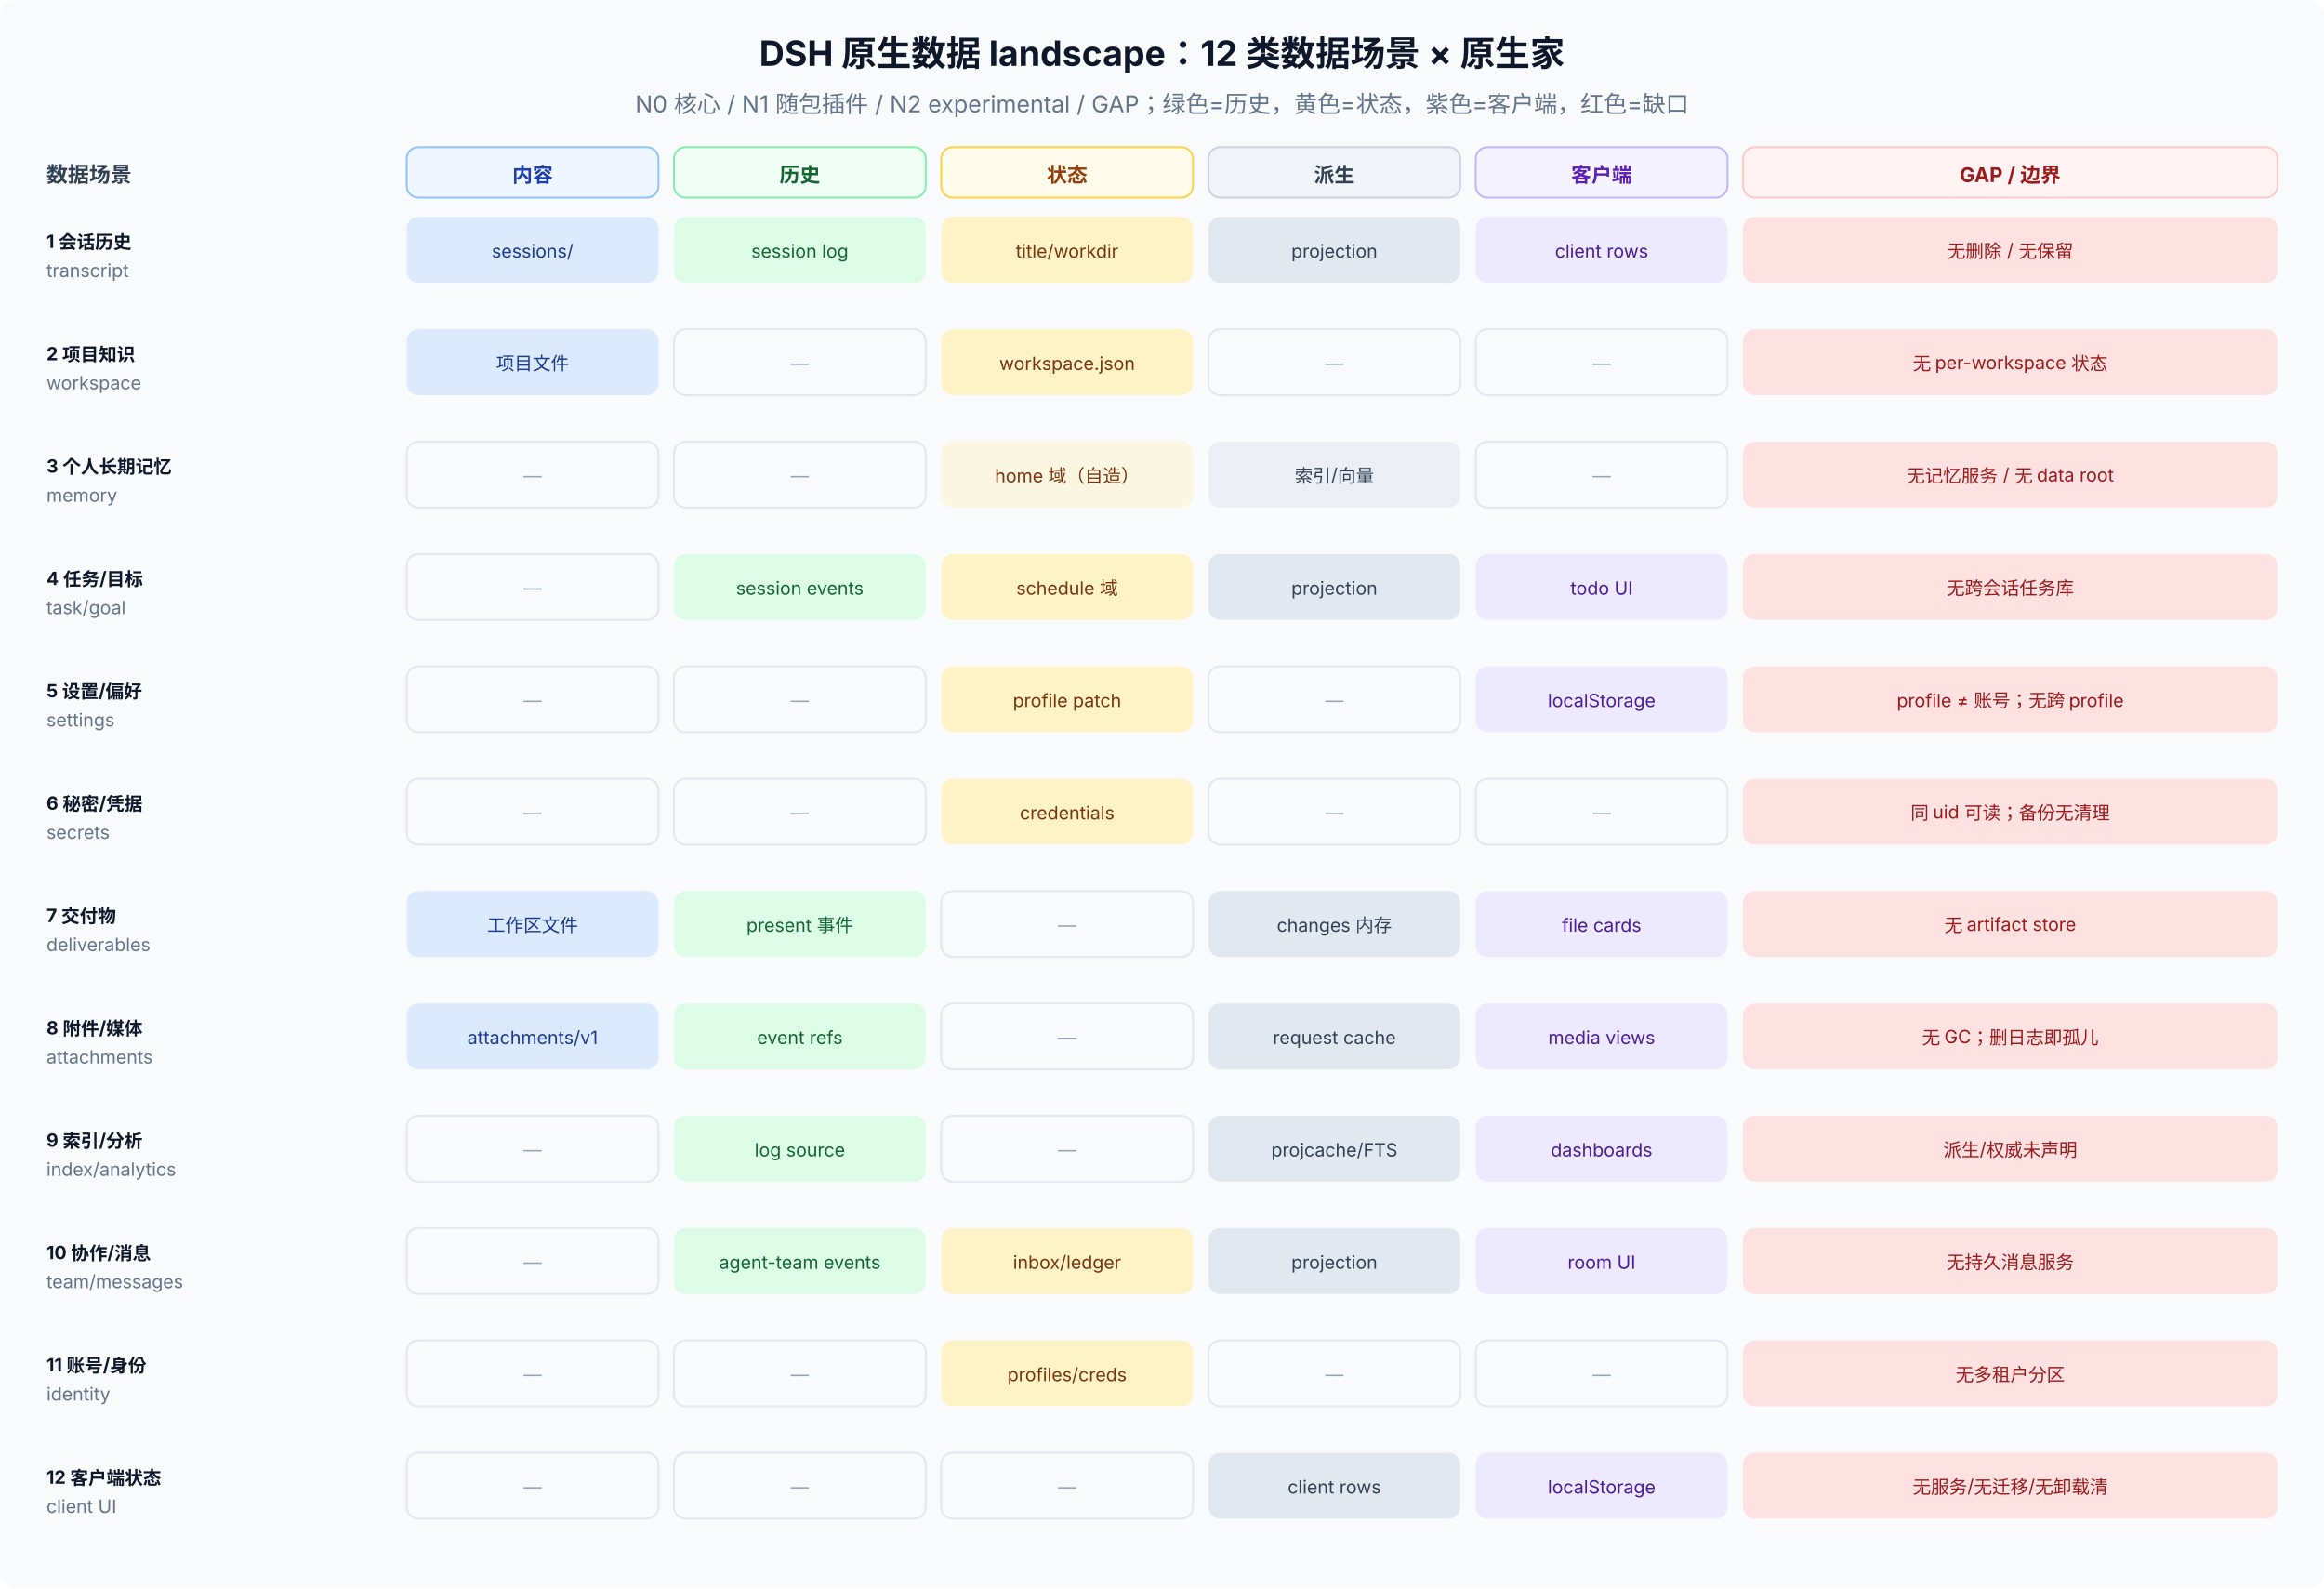
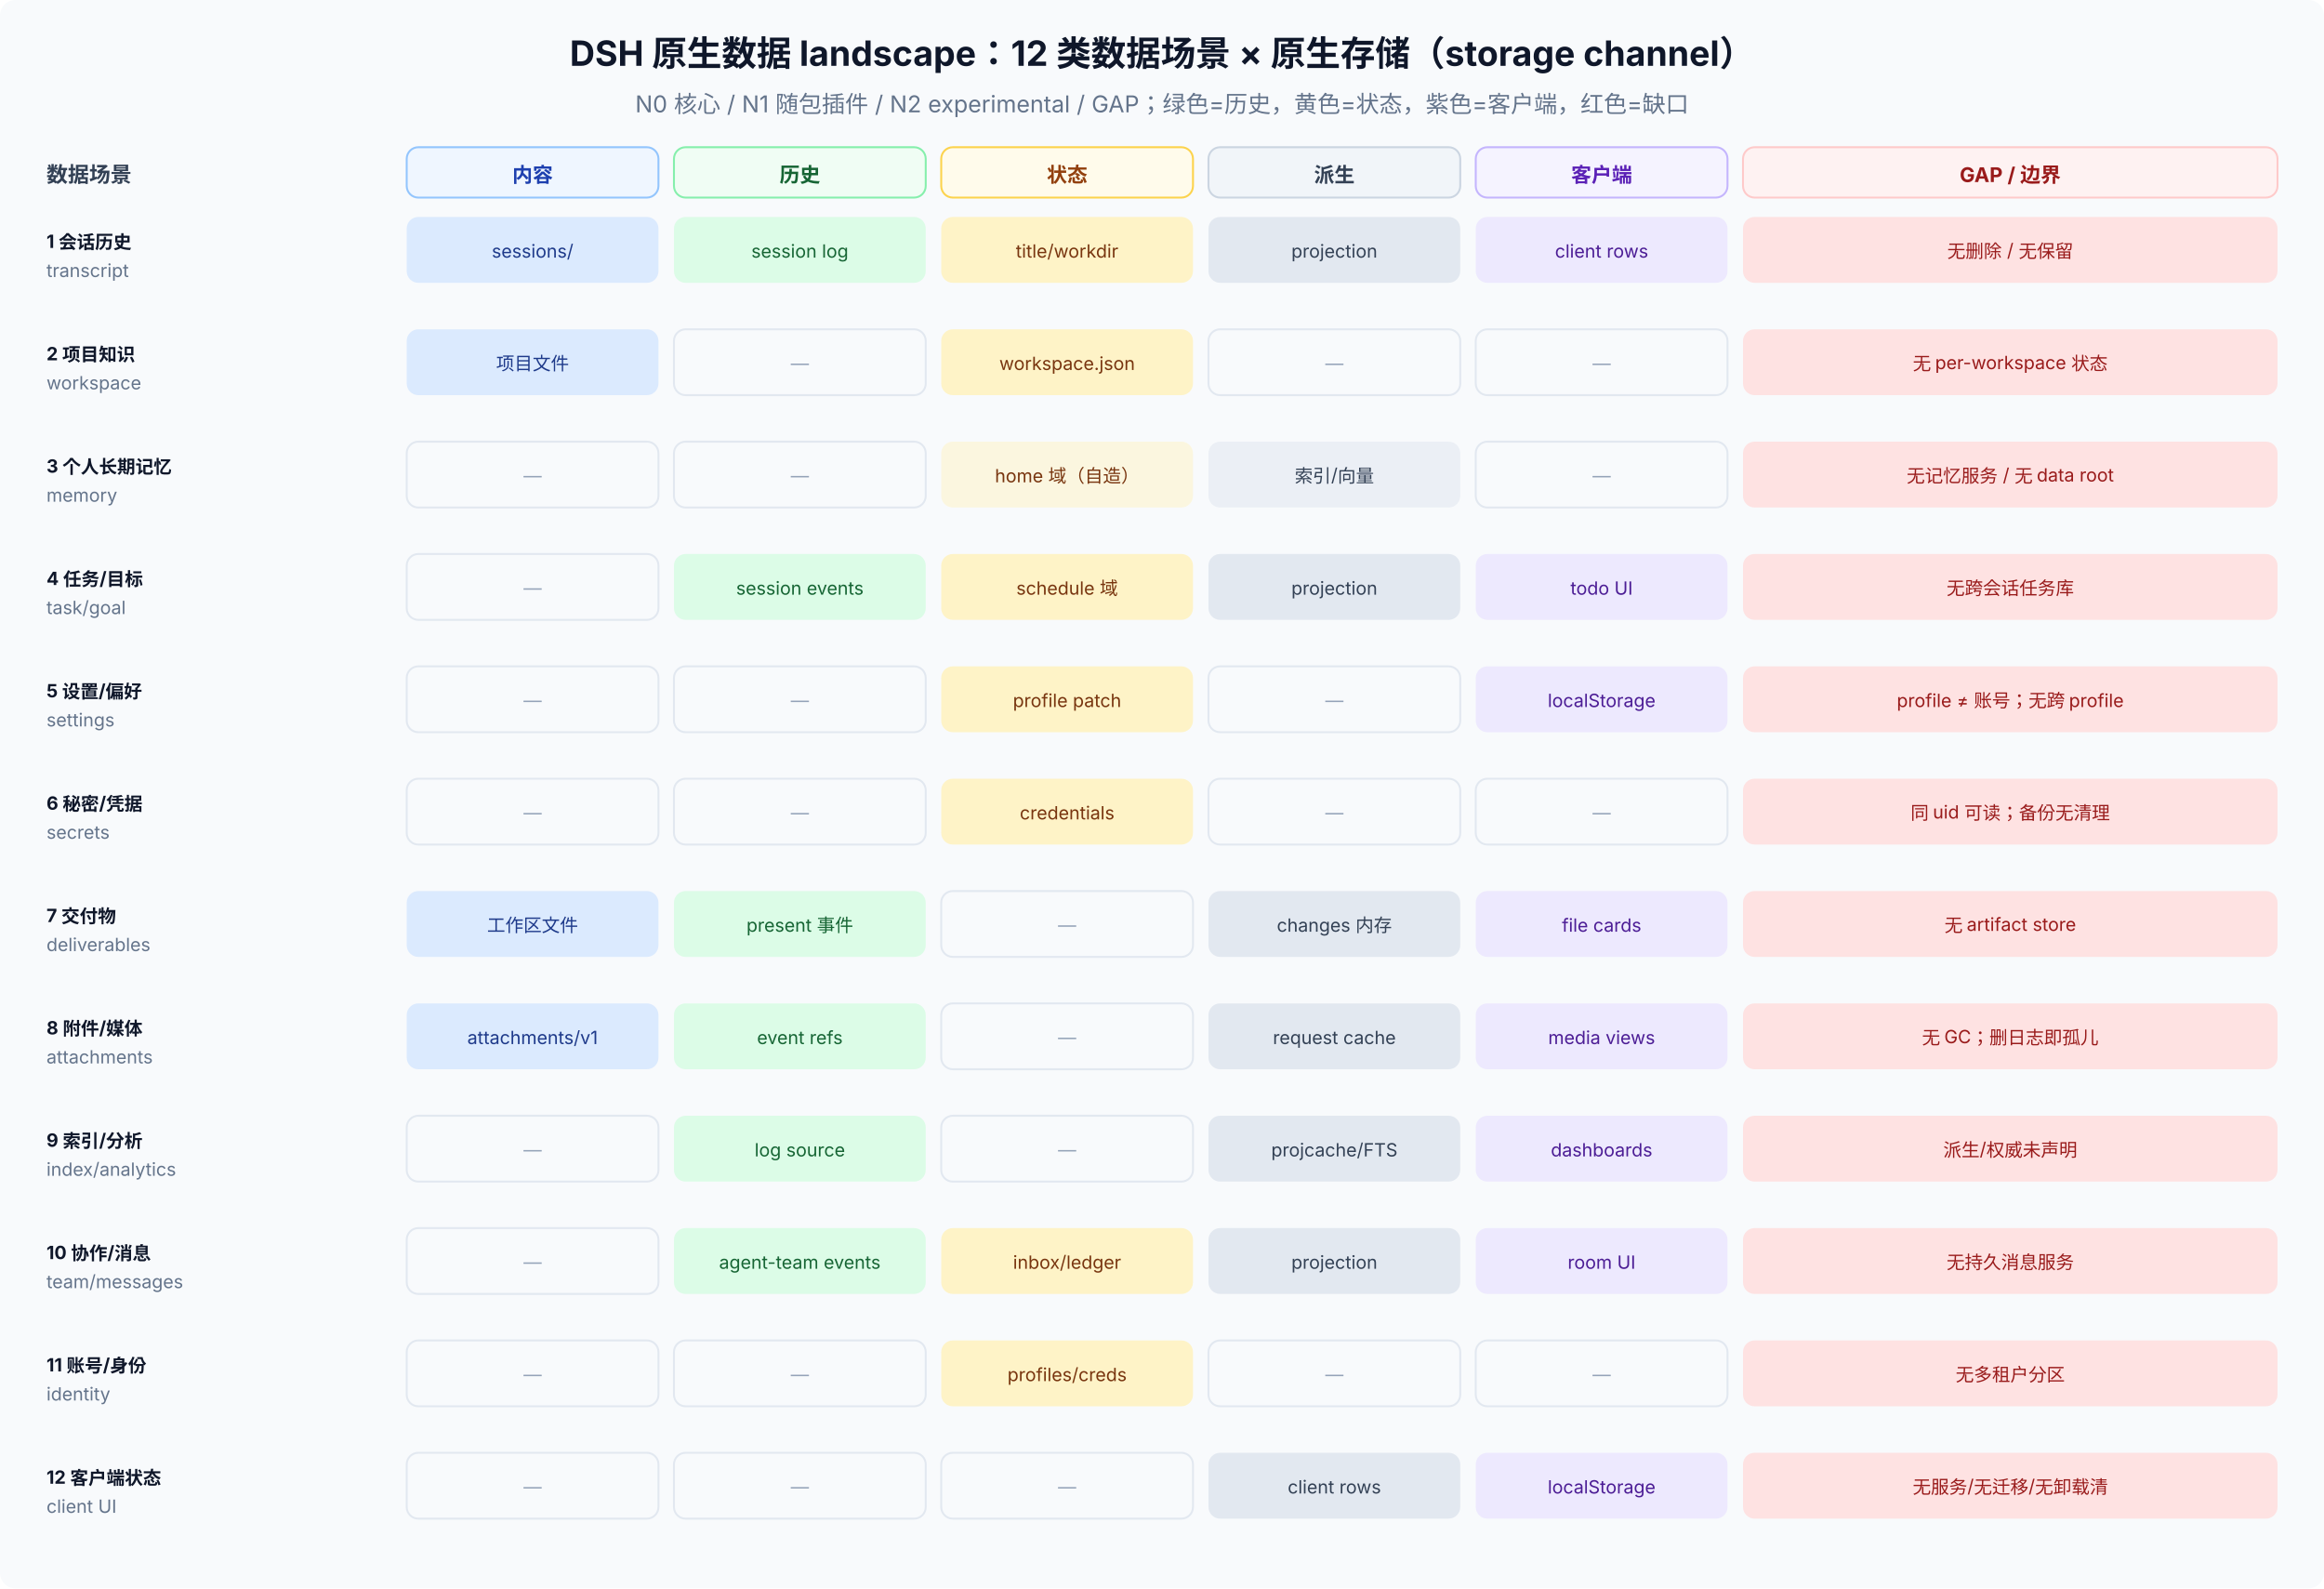
<svg xmlns="http://www.w3.org/2000/svg" viewBox="0 0 1200 820" width="1200" height="820" font-family="system-ui, -apple-system, 'PingFang SC', 'Noto Sans SC', sans-serif" font-size="12">
  <rect width="1200" height="820" rx="8" fill="#f8fafc" />
-   <text x="600" y="34" text-anchor="middle" font-size="18" font-weight="700" fill="#0f172a">DSH 原生数据 landscape：12 类数据场景 × 原生家</text>
+   <text x="600" y="34" text-anchor="middle" font-size="18" font-weight="700" fill="#0f172a">DSH 原生数据 landscape：12 类数据场景 × 原生存储（storage channel）</text>
  <text x="600" y="58" text-anchor="middle" fill="#64748b">N0 核心 / N1 随包插件 / N2 experimental / GAP；绿色=历史，黄色=状态，紫色=客户端，红色=缺口</text>
  <text x="24" y="94" font-size="11" font-weight="700" fill="#334155">数据场景</text>
  <rect x="210" y="76" width="130" height="26" rx="6" fill="#eff6ff" stroke="#93c5fd" />
  <text x="275" y="94" text-anchor="middle" font-size="10.5" font-weight="700" fill="#1e40af">内容</text>
  <rect x="348" y="76" width="130" height="26" rx="6" fill="#f0fdf4" stroke="#86efac" />
  <text x="413" y="94" text-anchor="middle" font-size="10.5" font-weight="700" fill="#166534">历史</text>
  <rect x="486" y="76" width="130" height="26" rx="6" fill="#fffbeb" stroke="#fcd34d" />
  <text x="551" y="94" text-anchor="middle" font-size="10.5" font-weight="700" fill="#92400e">状态</text>
  <rect x="624" y="76" width="130" height="26" rx="6" fill="#f1f5f9" stroke="#cbd5e1" />
  <text x="689" y="94" text-anchor="middle" font-size="10.5" font-weight="700" fill="#334155">派生</text>
  <rect x="762" y="76" width="130" height="26" rx="6" fill="#f5f3ff" stroke="#c4b5fd" />
  <text x="827" y="94" text-anchor="middle" font-size="10.5" font-weight="700" fill="#5b21b6">客户端</text>
  <rect x="900" y="76" width="276" height="26" rx="6" fill="#fef2f2" stroke="#fecaca" />
  <text x="1038" y="94" text-anchor="middle" font-size="10.5" font-weight="700" fill="#991b1b">GAP / 边界</text>
  <g font-size="9.4">
    <text x="24" y="128" font-weight="700" fill="#0f172a">1 会话历史</text>
    <text x="24" y="143" fill="#64748b">transcript</text>
    <rect x="210" y="112" width="130" height="34" rx="6" fill="#dbeafe" />
    <text x="275" y="133" text-anchor="middle" fill="#1e3a8a">sessions/</text>
    <rect x="348" y="112" width="130" height="34" rx="6" fill="#dcfce7" />
    <text x="413" y="133" text-anchor="middle" fill="#166534">session log</text>
    <rect x="486" y="112" width="130" height="34" rx="6" fill="#fef3c7" />
    <text x="551" y="133" text-anchor="middle" fill="#78350f">title/workdir</text>
    <rect x="624" y="112" width="130" height="34" rx="6" fill="#e2e8f0" />
    <text x="689" y="133" text-anchor="middle" fill="#334155">projection</text>
    <rect x="762" y="112" width="130" height="34" rx="6" fill="#ede9fe" />
    <text x="827" y="133" text-anchor="middle" fill="#4c1d95">client rows</text>
    <rect x="900" y="112" width="276" height="34" rx="6" fill="#fee2e2" />
    <text x="1038" y="133" text-anchor="middle" fill="#991b1b">无删除 / 无保留</text>
    <text x="24" y="186" font-weight="700" fill="#0f172a">2 项目知识</text>
    <text x="24" y="201" fill="#64748b">workspace</text>
    <rect x="210" y="170" width="130" height="34" rx="6" fill="#dbeafe" />
    <text x="275" y="191" text-anchor="middle" fill="#1e3a8a">项目文件</text>
    <rect x="348" y="170" width="130" height="34" rx="6" fill="#f8fafc" stroke="#e2e8f0" />
    <text x="413" y="191" text-anchor="middle" fill="#94a3b8">—</text>
    <rect x="486" y="170" width="130" height="34" rx="6" fill="#fef3c7" />
    <text x="551" y="191" text-anchor="middle" fill="#78350f">workspace.json</text>
    <rect x="624" y="170" width="130" height="34" rx="6" fill="#f8fafc" stroke="#e2e8f0" />
    <text x="689" y="191" text-anchor="middle" fill="#94a3b8">—</text>
    <rect x="762" y="170" width="130" height="34" rx="6" fill="#f8fafc" stroke="#e2e8f0" />
    <text x="827" y="191" text-anchor="middle" fill="#94a3b8">—</text>
    <rect x="900" y="170" width="276" height="34" rx="6" fill="#fee2e2" />
    <text x="1038" y="191" text-anchor="middle" fill="#991b1b">无 per-workspace 状态</text>
    <text x="24" y="244" font-weight="700" fill="#0f172a">3 个人长期记忆</text>
    <text x="24" y="259" fill="#64748b">memory</text>
    <rect x="210" y="228" width="130" height="34" rx="6" fill="#f8fafc" stroke="#e2e8f0" />
    <text x="275" y="249" text-anchor="middle" fill="#94a3b8">—</text>
    <rect x="348" y="228" width="130" height="34" rx="6" fill="#f8fafc" stroke="#e2e8f0" />
    <text x="413" y="249" text-anchor="middle" fill="#94a3b8">—</text>
    <rect x="486" y="228" width="130" height="34" rx="6" fill="#fef3c7" opacity="0.55" />
    <text x="551" y="249" text-anchor="middle" fill="#78350f">home 域（自造）</text>
    <rect x="624" y="228" width="130" height="34" rx="6" fill="#e2e8f0" opacity="0.6" />
    <text x="689" y="249" text-anchor="middle" fill="#334155">索引/向量</text>
    <rect x="762" y="228" width="130" height="34" rx="6" fill="#f8fafc" stroke="#e2e8f0" />
    <text x="827" y="249" text-anchor="middle" fill="#94a3b8">—</text>
    <rect x="900" y="228" width="276" height="34" rx="6" fill="#fee2e2" />
    <text x="1038" y="249" text-anchor="middle" fill="#991b1b">无记忆服务 / 无 data root</text>
    <text x="24" y="302" font-weight="700" fill="#0f172a">4 任务/目标</text>
    <text x="24" y="317" fill="#64748b">task/goal</text>
    <rect x="210" y="286" width="130" height="34" rx="6" fill="#f8fafc" stroke="#e2e8f0" />
    <text x="275" y="307" text-anchor="middle" fill="#94a3b8">—</text>
    <rect x="348" y="286" width="130" height="34" rx="6" fill="#dcfce7" />
    <text x="413" y="307" text-anchor="middle" fill="#166534">session events</text>
    <rect x="486" y="286" width="130" height="34" rx="6" fill="#fef3c7" />
    <text x="551" y="307" text-anchor="middle" fill="#78350f">schedule 域</text>
    <rect x="624" y="286" width="130" height="34" rx="6" fill="#e2e8f0" />
    <text x="689" y="307" text-anchor="middle" fill="#334155">projection</text>
    <rect x="762" y="286" width="130" height="34" rx="6" fill="#ede9fe" />
    <text x="827" y="307" text-anchor="middle" fill="#4c1d95">todo UI</text>
    <rect x="900" y="286" width="276" height="34" rx="6" fill="#fee2e2" />
    <text x="1038" y="307" text-anchor="middle" fill="#991b1b">无跨会话任务库</text>
    <text x="24" y="360" font-weight="700" fill="#0f172a">5 设置/偏好</text>
    <text x="24" y="375" fill="#64748b">settings</text>
    <rect x="210" y="344" width="130" height="34" rx="6" fill="#f8fafc" stroke="#e2e8f0" />
    <text x="275" y="365" text-anchor="middle" fill="#94a3b8">—</text>
    <rect x="348" y="344" width="130" height="34" rx="6" fill="#f8fafc" stroke="#e2e8f0" />
    <text x="413" y="365" text-anchor="middle" fill="#94a3b8">—</text>
    <rect x="486" y="344" width="130" height="34" rx="6" fill="#fef3c7" />
    <text x="551" y="365" text-anchor="middle" fill="#78350f">profile patch</text>
    <rect x="624" y="344" width="130" height="34" rx="6" fill="#f8fafc" stroke="#e2e8f0" />
    <text x="689" y="365" text-anchor="middle" fill="#94a3b8">—</text>
    <rect x="762" y="344" width="130" height="34" rx="6" fill="#ede9fe" />
    <text x="827" y="365" text-anchor="middle" fill="#4c1d95">localStorage</text>
    <rect x="900" y="344" width="276" height="34" rx="6" fill="#fee2e2" />
    <text x="1038" y="365" text-anchor="middle" fill="#991b1b">profile ≠ 账号；无跨 profile</text>
    <text x="24" y="418" font-weight="700" fill="#0f172a">6 秘密/凭据</text>
    <text x="24" y="433" fill="#64748b">secrets</text>
    <rect x="210" y="402" width="130" height="34" rx="6" fill="#f8fafc" stroke="#e2e8f0" />
    <text x="275" y="423" text-anchor="middle" fill="#94a3b8">—</text>
    <rect x="348" y="402" width="130" height="34" rx="6" fill="#f8fafc" stroke="#e2e8f0" />
    <text x="413" y="423" text-anchor="middle" fill="#94a3b8">—</text>
    <rect x="486" y="402" width="130" height="34" rx="6" fill="#fef3c7" />
    <text x="551" y="423" text-anchor="middle" fill="#78350f">credentials</text>
    <rect x="624" y="402" width="130" height="34" rx="6" fill="#f8fafc" stroke="#e2e8f0" />
    <text x="689" y="423" text-anchor="middle" fill="#94a3b8">—</text>
    <rect x="762" y="402" width="130" height="34" rx="6" fill="#f8fafc" stroke="#e2e8f0" />
    <text x="827" y="423" text-anchor="middle" fill="#94a3b8">—</text>
    <rect x="900" y="402" width="276" height="34" rx="6" fill="#fee2e2" />
    <text x="1038" y="423" text-anchor="middle" fill="#991b1b">同 uid 可读；备份无清理</text>
    <text x="24" y="476" font-weight="700" fill="#0f172a">7 交付物</text>
    <text x="24" y="491" fill="#64748b">deliverables</text>
    <rect x="210" y="460" width="130" height="34" rx="6" fill="#dbeafe" />
    <text x="275" y="481" text-anchor="middle" fill="#1e3a8a">工作区文件</text>
    <rect x="348" y="460" width="130" height="34" rx="6" fill="#dcfce7" />
    <text x="413" y="481" text-anchor="middle" fill="#166534">present 事件</text>
    <rect x="486" y="460" width="130" height="34" rx="6" fill="#f8fafc" stroke="#e2e8f0" />
    <text x="551" y="481" text-anchor="middle" fill="#94a3b8">—</text>
    <rect x="624" y="460" width="130" height="34" rx="6" fill="#e2e8f0" />
    <text x="689" y="481" text-anchor="middle" fill="#334155">changes 内存</text>
    <rect x="762" y="460" width="130" height="34" rx="6" fill="#ede9fe" />
    <text x="827" y="481" text-anchor="middle" fill="#4c1d95">file cards</text>
    <rect x="900" y="460" width="276" height="34" rx="6" fill="#fee2e2" />
    <text x="1038" y="481" text-anchor="middle" fill="#991b1b">无 artifact store</text>
    <text x="24" y="534" font-weight="700" fill="#0f172a">8 附件/媒体</text>
    <text x="24" y="549" fill="#64748b">attachments</text>
    <rect x="210" y="518" width="130" height="34" rx="6" fill="#dbeafe" />
    <text x="275" y="539" text-anchor="middle" fill="#1e3a8a">attachments/v1</text>
    <rect x="348" y="518" width="130" height="34" rx="6" fill="#dcfce7" />
    <text x="413" y="539" text-anchor="middle" fill="#166534">event refs</text>
    <rect x="486" y="518" width="130" height="34" rx="6" fill="#f8fafc" stroke="#e2e8f0" />
    <text x="551" y="539" text-anchor="middle" fill="#94a3b8">—</text>
    <rect x="624" y="518" width="130" height="34" rx="6" fill="#e2e8f0" />
    <text x="689" y="539" text-anchor="middle" fill="#334155">request cache</text>
    <rect x="762" y="518" width="130" height="34" rx="6" fill="#ede9fe" />
    <text x="827" y="539" text-anchor="middle" fill="#4c1d95">media views</text>
    <rect x="900" y="518" width="276" height="34" rx="6" fill="#fee2e2" />
    <text x="1038" y="539" text-anchor="middle" fill="#991b1b">无 GC；删日志即孤儿</text>
    <text x="24" y="592" font-weight="700" fill="#0f172a">9 索引/分析</text>
    <text x="24" y="607" fill="#64748b">index/analytics</text>
    <rect x="210" y="576" width="130" height="34" rx="6" fill="#f8fafc" stroke="#e2e8f0" />
    <text x="275" y="597" text-anchor="middle" fill="#94a3b8">—</text>
    <rect x="348" y="576" width="130" height="34" rx="6" fill="#dcfce7" />
    <text x="413" y="597" text-anchor="middle" fill="#166534">log source</text>
    <rect x="486" y="576" width="130" height="34" rx="6" fill="#f8fafc" stroke="#e2e8f0" />
    <text x="551" y="597" text-anchor="middle" fill="#94a3b8">—</text>
    <rect x="624" y="576" width="130" height="34" rx="6" fill="#e2e8f0" />
    <text x="689" y="597" text-anchor="middle" fill="#334155">projcache/FTS</text>
    <rect x="762" y="576" width="130" height="34" rx="6" fill="#ede9fe" />
    <text x="827" y="597" text-anchor="middle" fill="#4c1d95">dashboards</text>
    <rect x="900" y="576" width="276" height="34" rx="6" fill="#fee2e2" />
    <text x="1038" y="597" text-anchor="middle" fill="#991b1b">派生/权威未声明</text>
    <text x="24" y="650" font-weight="700" fill="#0f172a">10 协作/消息</text>
    <text x="24" y="665" fill="#64748b">team/messages</text>
    <rect x="210" y="634" width="130" height="34" rx="6" fill="#f8fafc" stroke="#e2e8f0" />
    <text x="275" y="655" text-anchor="middle" fill="#94a3b8">—</text>
    <rect x="348" y="634" width="130" height="34" rx="6" fill="#dcfce7" />
    <text x="413" y="655" text-anchor="middle" fill="#166534">agent-team events</text>
    <rect x="486" y="634" width="130" height="34" rx="6" fill="#fef3c7" />
    <text x="551" y="655" text-anchor="middle" fill="#78350f">inbox/ledger</text>
    <rect x="624" y="634" width="130" height="34" rx="6" fill="#e2e8f0" />
    <text x="689" y="655" text-anchor="middle" fill="#334155">projection</text>
    <rect x="762" y="634" width="130" height="34" rx="6" fill="#ede9fe" />
    <text x="827" y="655" text-anchor="middle" fill="#4c1d95">room UI</text>
    <rect x="900" y="634" width="276" height="34" rx="6" fill="#fee2e2" />
    <text x="1038" y="655" text-anchor="middle" fill="#991b1b">无持久消息服务</text>
    <text x="24" y="708" font-weight="700" fill="#0f172a">11 账号/身份</text>
    <text x="24" y="723" fill="#64748b">identity</text>
    <rect x="210" y="692" width="130" height="34" rx="6" fill="#f8fafc" stroke="#e2e8f0" />
    <text x="275" y="713" text-anchor="middle" fill="#94a3b8">—</text>
    <rect x="348" y="692" width="130" height="34" rx="6" fill="#f8fafc" stroke="#e2e8f0" />
    <text x="413" y="713" text-anchor="middle" fill="#94a3b8">—</text>
    <rect x="486" y="692" width="130" height="34" rx="6" fill="#fef3c7" />
    <text x="551" y="713" text-anchor="middle" fill="#78350f">profiles/creds</text>
    <rect x="624" y="692" width="130" height="34" rx="6" fill="#f8fafc" stroke="#e2e8f0" />
    <text x="689" y="713" text-anchor="middle" fill="#94a3b8">—</text>
    <rect x="762" y="692" width="130" height="34" rx="6" fill="#f8fafc" stroke="#e2e8f0" />
    <text x="827" y="713" text-anchor="middle" fill="#94a3b8">—</text>
    <rect x="900" y="692" width="276" height="34" rx="6" fill="#fee2e2" />
    <text x="1038" y="713" text-anchor="middle" fill="#991b1b">无多租户分区</text>
    <text x="24" y="766" font-weight="700" fill="#0f172a">12 客户端状态</text>
    <text x="24" y="781" fill="#64748b">client UI</text>
    <rect x="210" y="750" width="130" height="34" rx="6" fill="#f8fafc" stroke="#e2e8f0" />
    <text x="275" y="771" text-anchor="middle" fill="#94a3b8">—</text>
    <rect x="348" y="750" width="130" height="34" rx="6" fill="#f8fafc" stroke="#e2e8f0" />
    <text x="413" y="771" text-anchor="middle" fill="#94a3b8">—</text>
    <rect x="486" y="750" width="130" height="34" rx="6" fill="#f8fafc" stroke="#e2e8f0" />
    <text x="551" y="771" text-anchor="middle" fill="#94a3b8">—</text>
    <rect x="624" y="750" width="130" height="34" rx="6" fill="#e2e8f0" />
    <text x="689" y="771" text-anchor="middle" fill="#334155">client rows</text>
    <rect x="762" y="750" width="130" height="34" rx="6" fill="#ede9fe" />
    <text x="827" y="771" text-anchor="middle" fill="#4c1d95">localStorage</text>
    <rect x="900" y="750" width="276" height="34" rx="6" fill="#fee2e2" />
    <text x="1038" y="771" text-anchor="middle" fill="#991b1b">无服务/无迁移/无卸载清</text>
  </g>
</svg>
